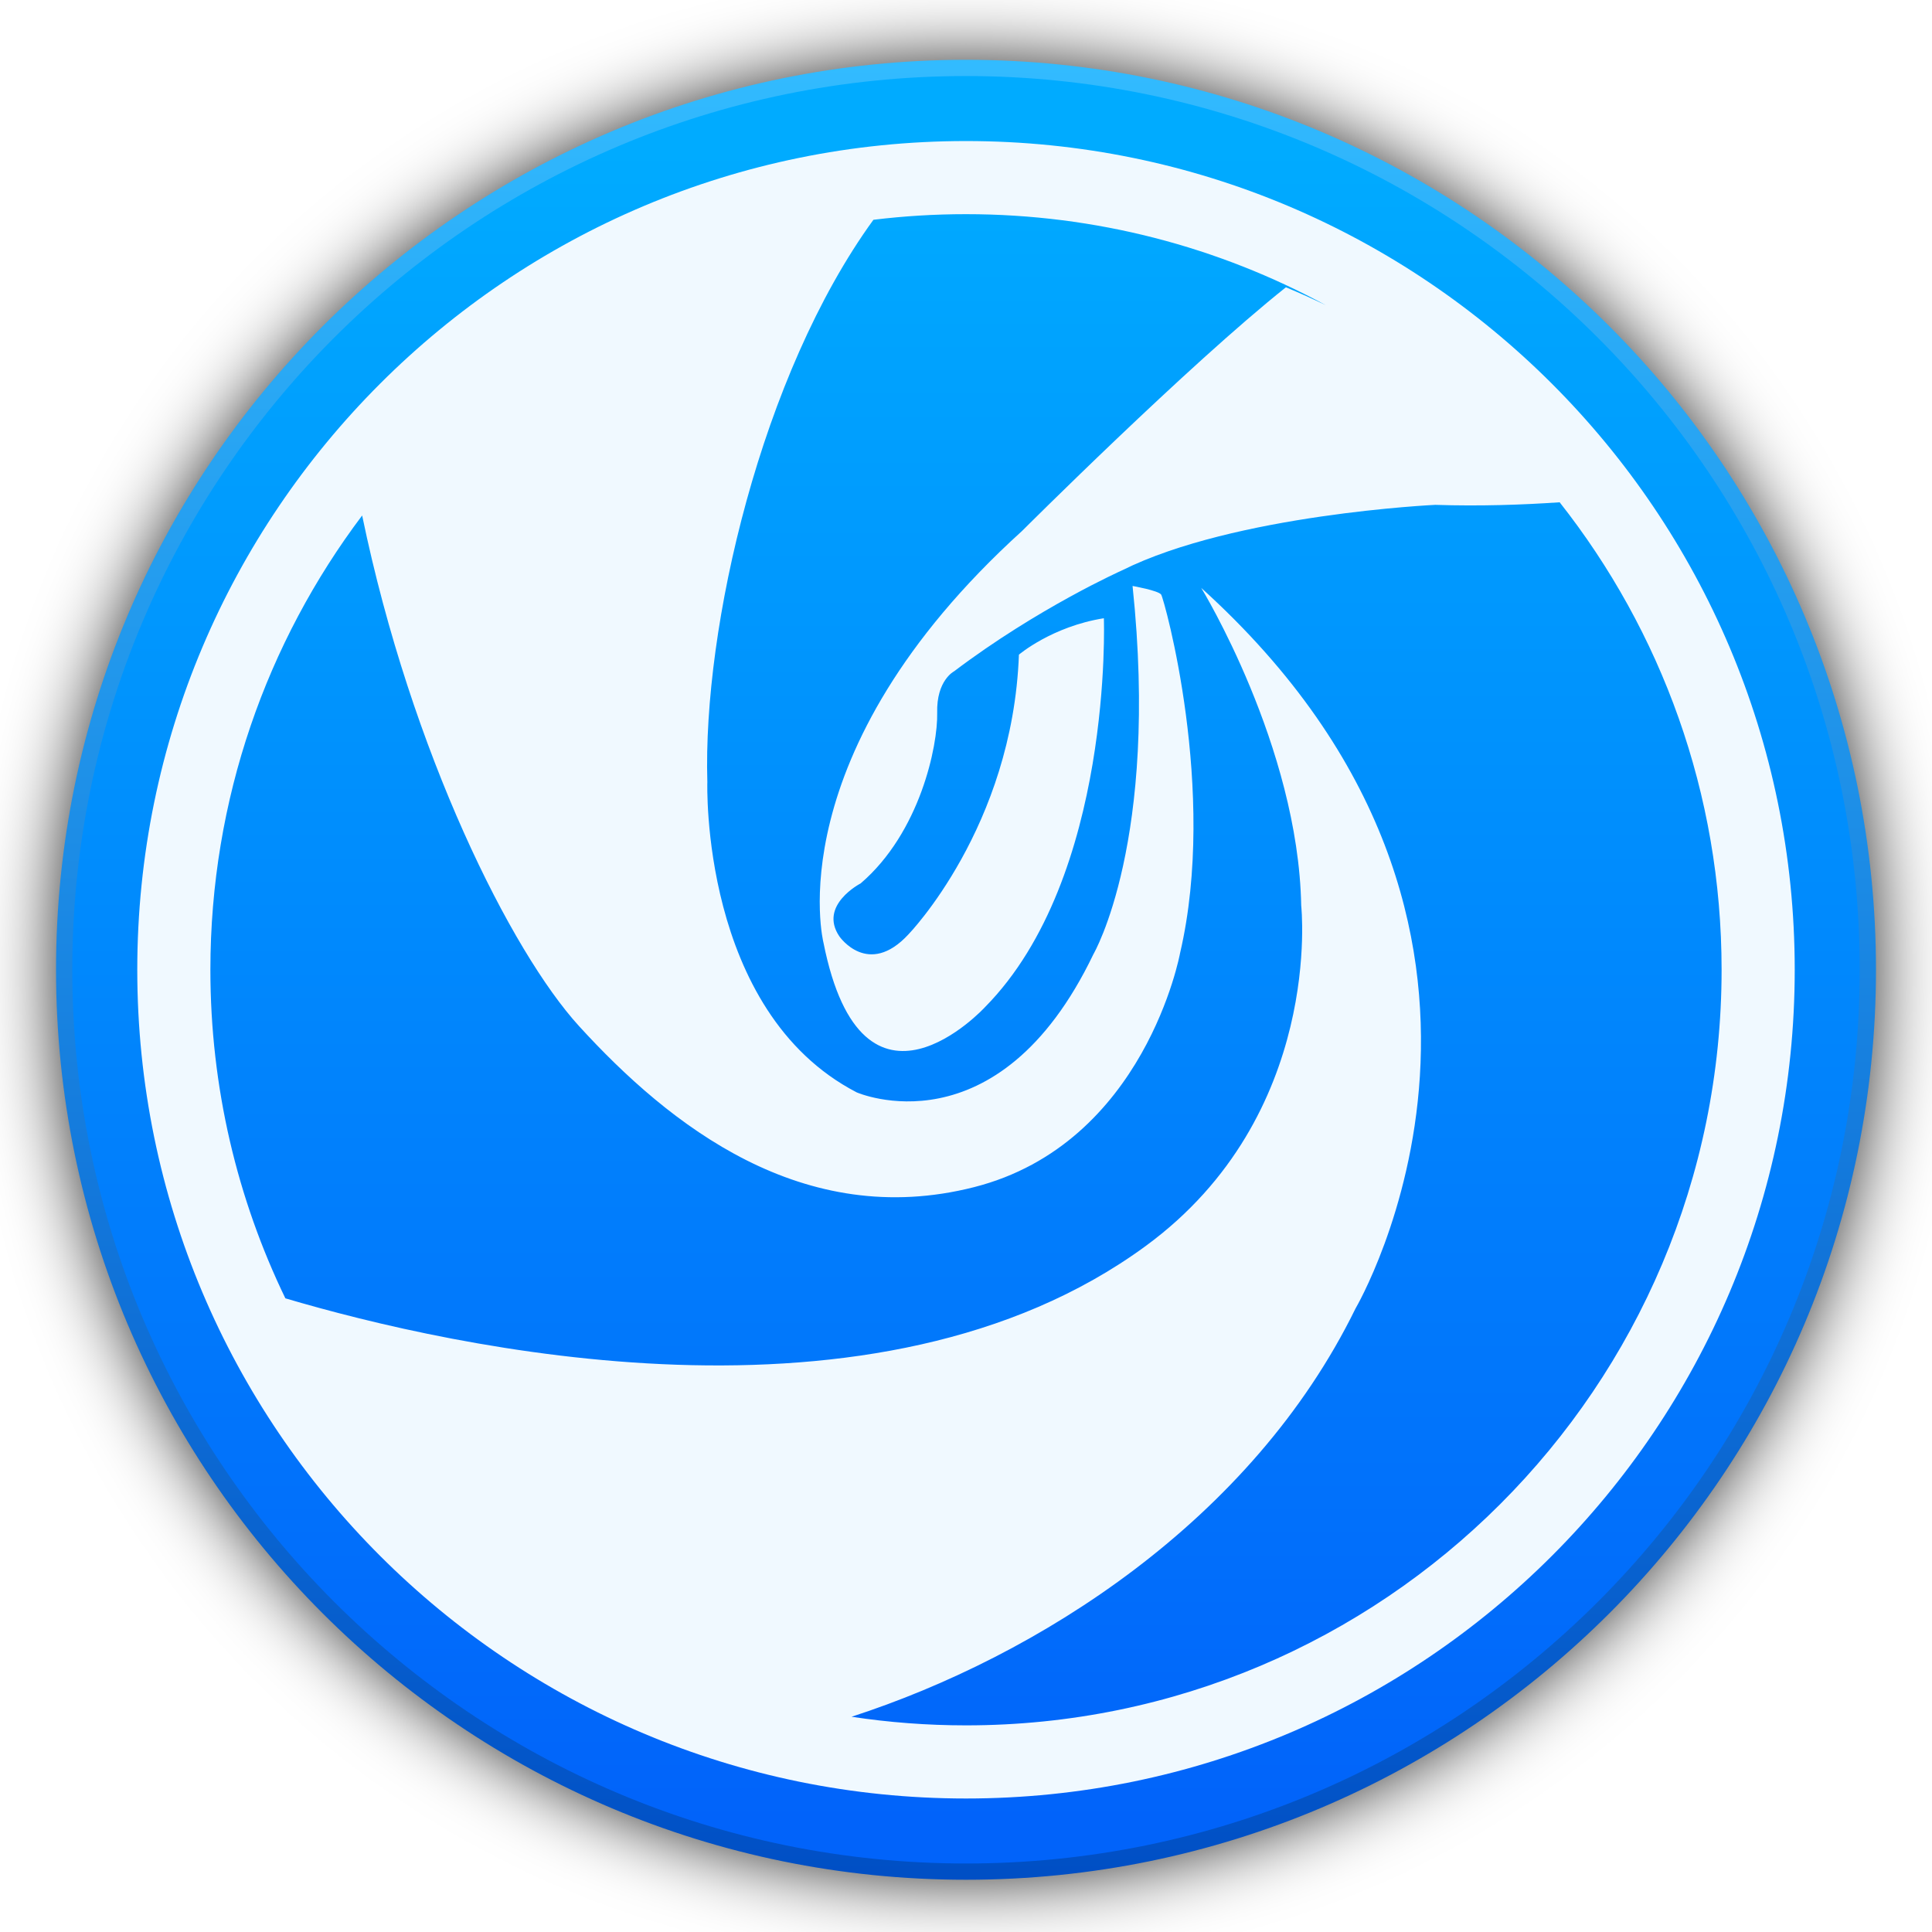
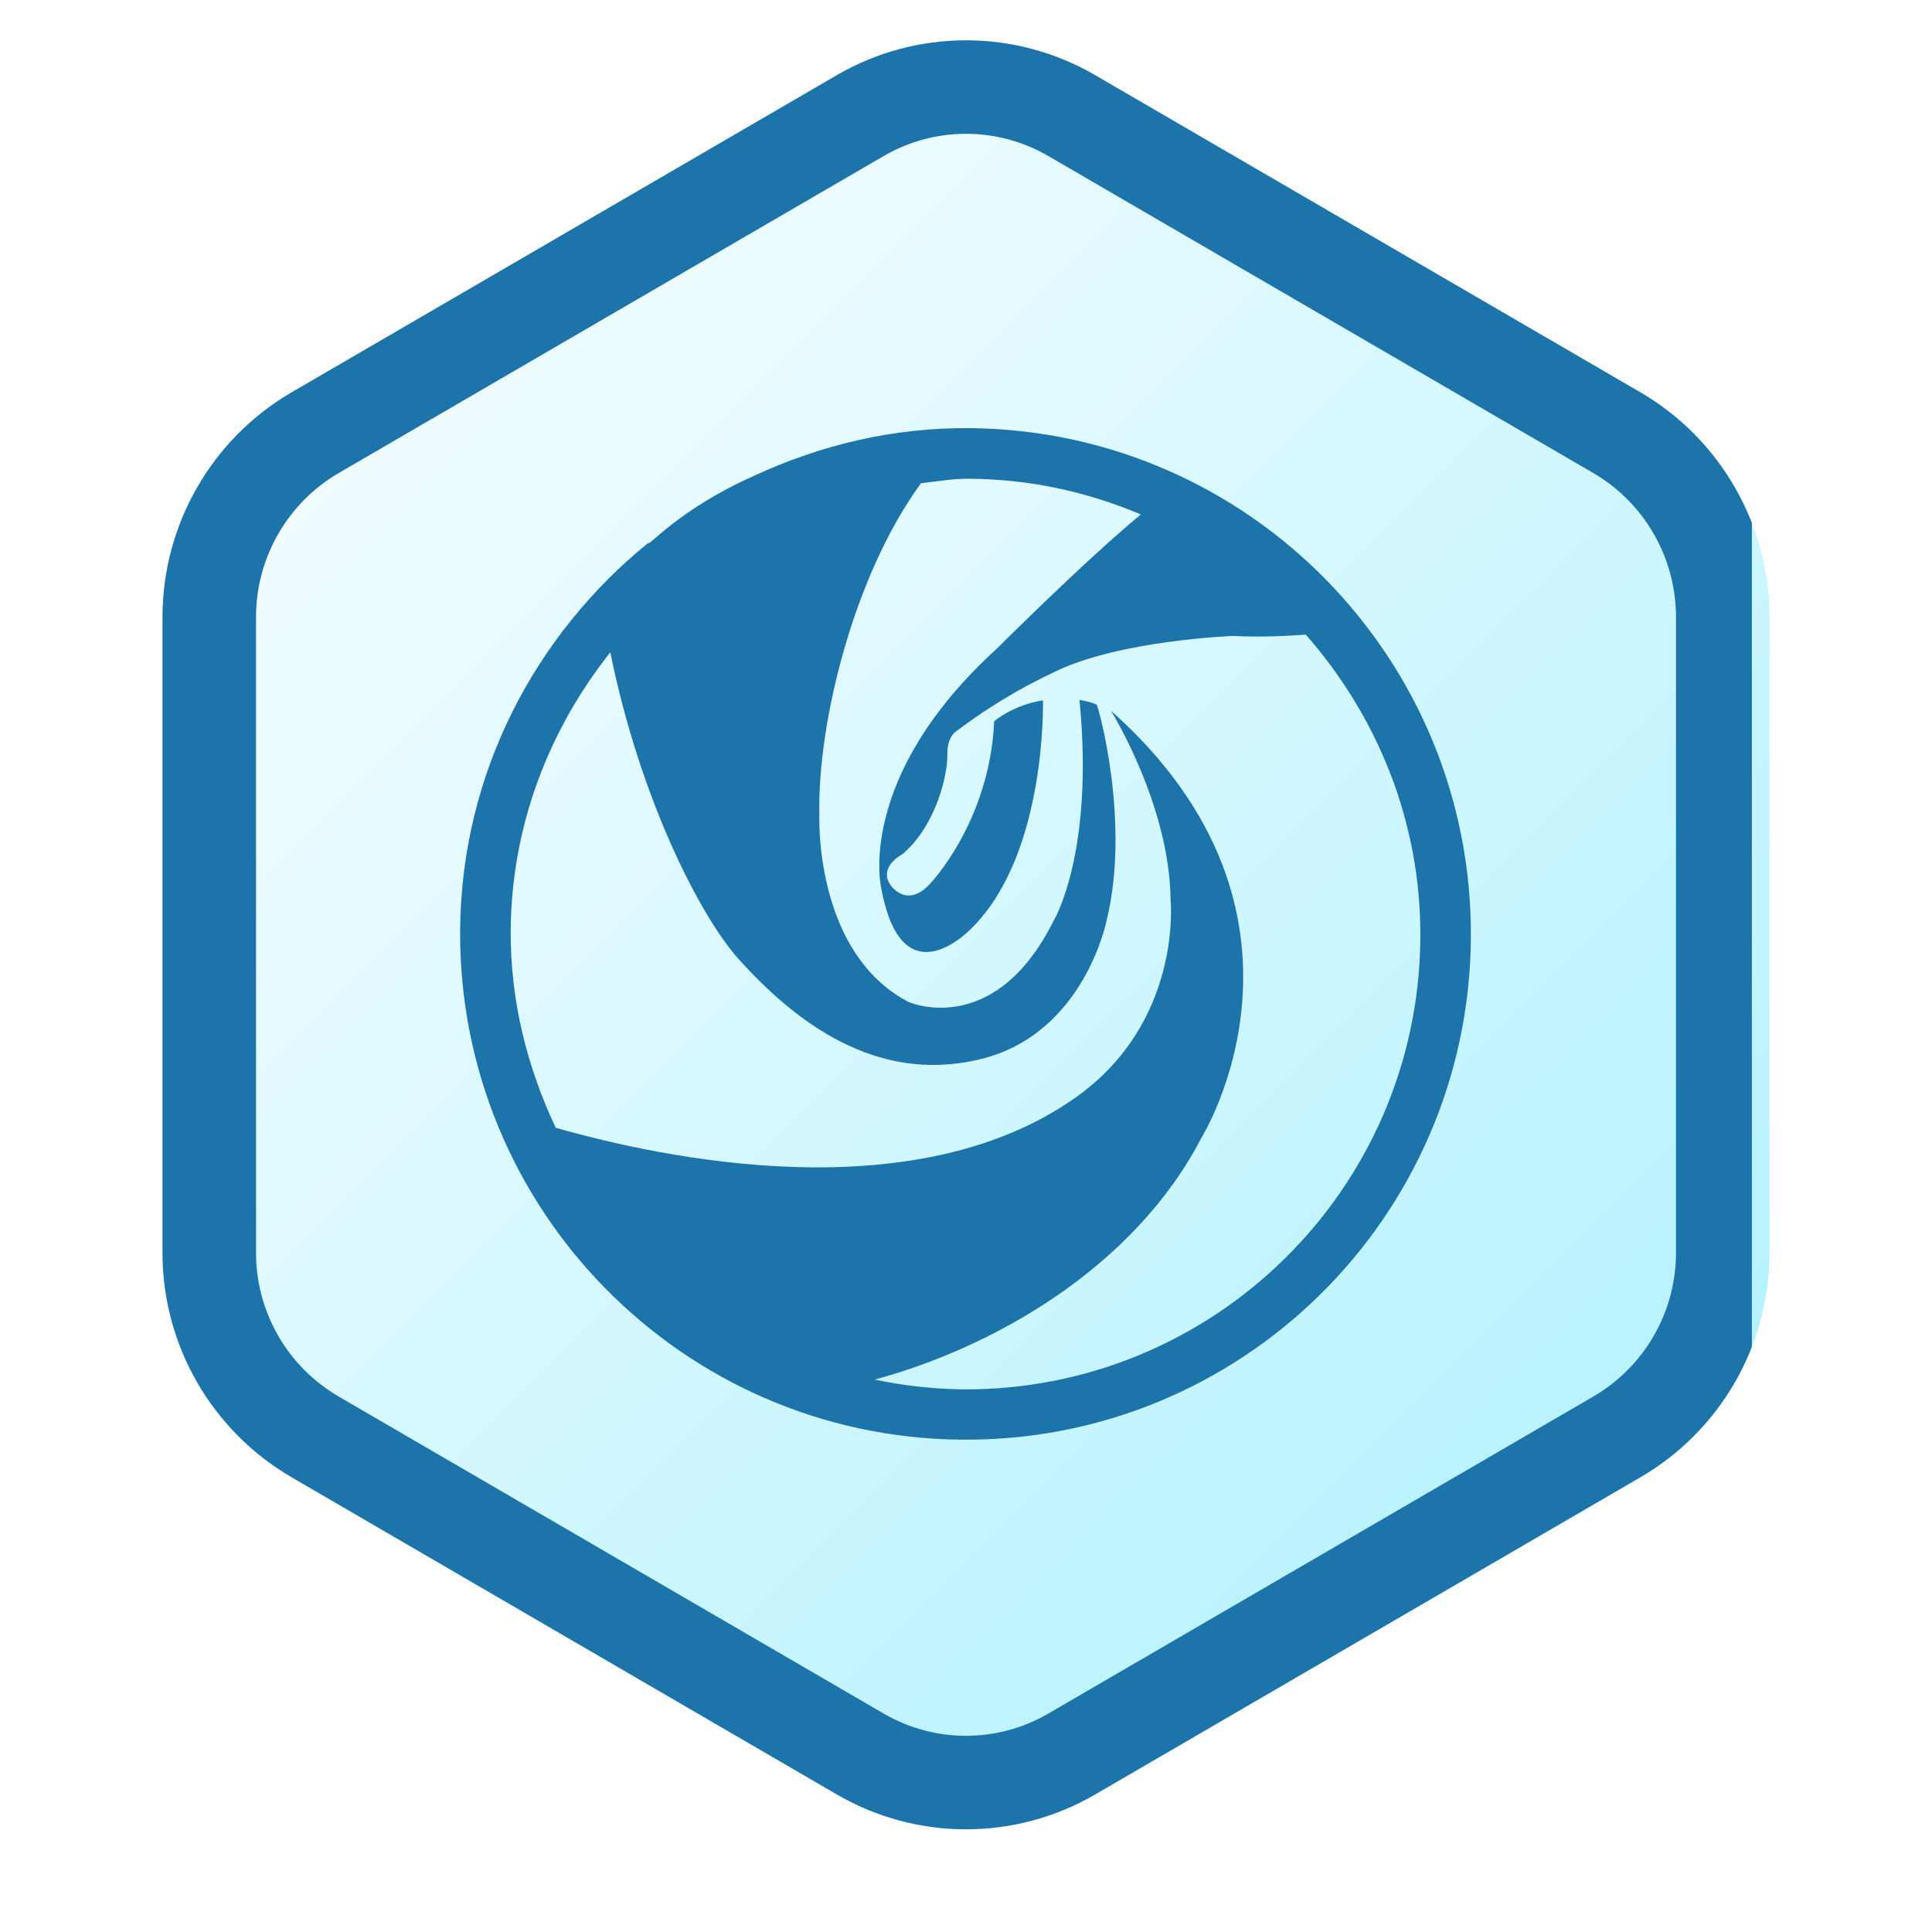
- <svg xmlns="http://www.w3.org/2000/svg" xmlns:xlink="http://www.w3.org/1999/xlink" width="512" height="512">
+ <svg xmlns="http://www.w3.org/2000/svg" width="40" zoomAndPan="magnify" viewBox="0 0 30 30" height="40" preserveAspectRatio="xMidYMid meet" version="1.0">
  <defs>
-     <path d="m17,129c0,-61.304 49.696,-111 111,-111c61.304,0 111,49.696 111,111c0,61.304 -49.696,111 -111,111c-61.304,0 -111,-49.696 -111,-111z" id="deepin-launcher-b" />
-     <filter filterUnits="objectBoundingBox" y="-6.3%" x="-8.1%" height="116.2%" width="116.2%" id="deepin-launcher-a">
-       <feGaussianBlur stdDeviation="5" />
-     </filter>
-     <path d="m172.29,47.204c-13.168,-7.146 -28.255,-11.204 -44.29,-11.204c-3.858,0 -7.66,0.235 -11.395,0.691c-13.838,19.064 -21.01,50.164 -20.44,69.195c0,0 -0.91,28.2 18.377,38.202c0,0 17.333,7.617 29.145,-17.013c0,0 8.118,-13.9 4.814,-45.314c0,0 3.162,0.558 3.519,1.059c0.357,0.497 6.982,24.185 2.327,44.133c0,0 -4.286,23.441 -25.356,28.802c-21.062,5.361 -37.478,-7.609 -48.623,-19.827c-8.3,-9.099 -20.622,-33.533 -26.69,-62.842c-11.727,15.563 -18.679,34.927 -18.679,55.915c0,14.492 3.315,28.21 9.228,40.437c20.531,6.065 72.702,17.883 105.892,-6.441c21.97,-16.104 19.139,-41.895 19.139,-41.895c-0.364,-19.618 -12.307,-39.104 -12.307,-39.104c46.442,42.014 18.993,88.689 18.993,88.689c-12.779,26.102 -39.049,42.795 -62.03,50.251c4.593,0.698 9.297,1.06 14.085,1.06c51.363,0 93,-41.636 93,-92.998c0,-21.724 -7.449,-41.709 -19.932,-57.539c-4.545,0.313 -9.825,0.497 -15.303,0.317c0,0 -24.709,1.154 -38.564,8.065c0,0 -10.332,4.607 -20.66,12.419c0,0 -2.192,1.096 -2.086,5.122c0.093,4.014 -2.103,14.714 -9.421,20.985c0,0 -5.223,2.685 -2.612,6.529c0,0 3.527,5.122 8.496,-0.257c0,0 12.812,-13.182 13.597,-34.425c0,0 4.053,-3.462 10.455,-4.483c0,0 1.179,31.868 -14.635,47.869c0,0 -15.042,16.382 -19.876,-7.936c0,0 -5.885,-23.169 24.45,-50.683c0,0 20.448,-20.421 32.468,-29.984c1.661,0.692 3.299,1.427 4.913,2.204l-0,-0zm-44.29,183.796c-56.333,0 -102,-45.666 -102,-101.998c0,-56.333 45.668,-102.002 102,-102.002c56.332,0 102,45.669 102,102.002c0,56.332 -45.667,101.998 -102,101.998z" id="deepin-launcher-f" />
-     <filter filterUnits="objectBoundingBox" y="-.5%" x="-.5%" height="102%" width="101%" id="deepin-launcher-e" />
-     <filter filterUnits="objectBoundingBox" y="-.5%" x="-.5%" height="102%" width="101%" id="deepin-launcher-g" />
-     <linearGradient y2="97.178%" y1="4.64%" x2="50%" x1="50%" id="deepin-launcher-c">
-       <stop stop-color="#00ABFF" offset="0%" />
-       <stop stop-color="#0163FA" offset="100%" />
+     <clipPath id="9d0b39dadd">
+       <path d="M 2.523 0.625 L 27.477 0.625 L 27.477 28.406 L 2.523 28.406 Z M 2.523 0.625 " clip-rule="nonzero" />
+     </clipPath>
+     <clipPath id="dd2700bb02">
+       <path d="M 17.008 1.168 L 25.469 6.09 C 26.711 6.812 27.477 8.145 27.477 9.582 L 27.477 19.453 C 27.477 20.891 26.711 22.219 25.469 22.941 L 17.008 27.863 C 15.766 28.586 14.234 28.586 12.992 27.863 L 4.531 22.941 C 3.289 22.219 2.523 20.891 2.523 19.453 L 2.523 9.582 C 2.523 8.145 3.289 6.812 4.531 6.09 L 12.992 1.168 C 14.234 0.445 15.766 0.445 17.008 1.168 Z M 17.008 1.168 " clip-rule="nonzero" />
+     </clipPath>
+     <linearGradient x1="-7.259" gradientTransform="matrix(0.0974594, 0, 0, 0.0974594, 2.525201, -0.0000164516)" y1="13.687" x2="263.258" gradientUnits="userSpaceOnUse" y2="284.203" id="5227f8a5a9">
+       <stop stop-opacity="1" stop-color="rgb(99.998%, 99.998%, 100%)" offset="0" />
+       <stop stop-opacity="1" stop-color="rgb(99.867%, 99.976%, 100%)" offset="0.008" />
+       <stop stop-opacity="1" stop-color="rgb(99.603%, 99.93%, 100%)" offset="0.016" />
+       <stop stop-opacity="1" stop-color="rgb(99.341%, 99.884%, 100%)" offset="0.023" />
+       <stop stop-opacity="1" stop-color="rgb(99.077%, 99.838%, 100%)" offset="0.031" />
+       <stop stop-opacity="1" stop-color="rgb(98.814%, 99.791%, 100%)" offset="0.039" />
+       <stop stop-opacity="1" stop-color="rgb(98.55%, 99.745%, 100%)" offset="0.047" />
+       <stop stop-opacity="1" stop-color="rgb(98.288%, 99.699%, 100%)" offset="0.055" />
+       <stop stop-opacity="1" stop-color="rgb(98.024%, 99.654%, 100%)" offset="0.062" />
+       <stop stop-opacity="1" stop-color="rgb(97.762%, 99.608%, 100%)" offset="0.07" />
+       <stop stop-opacity="1" stop-color="rgb(97.498%, 99.561%, 100%)" offset="0.078" />
+       <stop stop-opacity="1" stop-color="rgb(97.235%, 99.515%, 100%)" offset="0.086" />
+       <stop stop-opacity="1" stop-color="rgb(96.971%, 99.469%, 100%)" offset="0.094" />
+       <stop stop-opacity="1" stop-color="rgb(96.707%, 99.423%, 100%)" offset="0.102" />
+       <stop stop-opacity="1" stop-color="rgb(96.445%, 99.377%, 100%)" offset="0.109" />
+       <stop stop-opacity="1" stop-color="rgb(96.181%, 99.33%, 100%)" offset="0.117" />
+       <stop stop-opacity="1" stop-color="rgb(95.918%, 99.284%, 100%)" offset="0.125" />
+       <stop stop-opacity="1" stop-color="rgb(95.654%, 99.239%, 100%)" offset="0.133" />
+       <stop stop-opacity="1" stop-color="rgb(95.392%, 99.193%, 100%)" offset="0.141" />
+       <stop stop-opacity="1" stop-color="rgb(95.128%, 99.147%, 100%)" offset="0.148" />
+       <stop stop-opacity="1" stop-color="rgb(94.865%, 99.1%, 100%)" offset="0.156" />
+       <stop stop-opacity="1" stop-color="rgb(94.601%, 99.054%, 100%)" offset="0.164" />
+       <stop stop-opacity="1" stop-color="rgb(94.339%, 99.008%, 100%)" offset="0.172" />
+       <stop stop-opacity="1" stop-color="rgb(94.075%, 98.962%, 100%)" offset="0.18" />
+       <stop stop-opacity="1" stop-color="rgb(93.811%, 98.917%, 100%)" offset="0.188" />
+       <stop stop-opacity="1" stop-color="rgb(93.549%, 98.869%, 100%)" offset="0.195" />
+       <stop stop-opacity="1" stop-color="rgb(93.285%, 98.824%, 100%)" offset="0.203" />
+       <stop stop-opacity="1" stop-color="rgb(93.022%, 98.778%, 100%)" offset="0.211" />
+       <stop stop-opacity="1" stop-color="rgb(92.758%, 98.732%, 100%)" offset="0.219" />
+       <stop stop-opacity="1" stop-color="rgb(92.496%, 98.685%, 100%)" offset="0.227" />
+       <stop stop-opacity="1" stop-color="rgb(92.232%, 98.639%, 100%)" offset="0.234" />
+       <stop stop-opacity="1" stop-color="rgb(91.969%, 98.593%, 100%)" offset="0.242" />
+       <stop stop-opacity="1" stop-color="rgb(91.705%, 98.547%, 100%)" offset="0.25" />
+       <stop stop-opacity="1" stop-color="rgb(91.443%, 98.502%, 100%)" offset="0.258" />
+       <stop stop-opacity="1" stop-color="rgb(91.179%, 98.454%, 100%)" offset="0.266" />
+       <stop stop-opacity="1" stop-color="rgb(90.915%, 98.409%, 100%)" offset="0.273" />
+       <stop stop-opacity="1" stop-color="rgb(90.652%, 98.363%, 100%)" offset="0.281" />
+       <stop stop-opacity="1" stop-color="rgb(90.388%, 98.317%, 100%)" offset="0.289" />
+       <stop stop-opacity="1" stop-color="rgb(90.126%, 98.271%, 100%)" offset="0.297" />
+       <stop stop-opacity="1" stop-color="rgb(89.862%, 98.224%, 100%)" offset="0.305" />
+       <stop stop-opacity="1" stop-color="rgb(89.6%, 98.178%, 100%)" offset="0.312" />
+       <stop stop-opacity="1" stop-color="rgb(89.336%, 98.132%, 100%)" offset="0.32" />
+       <stop stop-opacity="1" stop-color="rgb(89.073%, 98.087%, 100%)" offset="0.328" />
+       <stop stop-opacity="1" stop-color="rgb(88.809%, 98.041%, 100%)" offset="0.336" />
+       <stop stop-opacity="1" stop-color="rgb(88.547%, 97.993%, 100%)" offset="0.344" />
+       <stop stop-opacity="1" stop-color="rgb(88.283%, 97.948%, 100%)" offset="0.352" />
+       <stop stop-opacity="1" stop-color="rgb(88.019%, 97.902%, 100%)" offset="0.359" />
+       <stop stop-opacity="1" stop-color="rgb(87.756%, 97.856%, 100%)" offset="0.367" />
+       <stop stop-opacity="1" stop-color="rgb(87.492%, 97.81%, 100%)" offset="0.375" />
+       <stop stop-opacity="1" stop-color="rgb(87.23%, 97.763%, 100%)" offset="0.383" />
+       <stop stop-opacity="1" stop-color="rgb(86.966%, 97.717%, 100%)" offset="0.391" />
+       <stop stop-opacity="1" stop-color="rgb(86.703%, 97.672%, 100%)" offset="0.398" />
+       <stop stop-opacity="1" stop-color="rgb(86.44%, 97.626%, 100%)" offset="0.406" />
+       <stop stop-opacity="1" stop-color="rgb(86.177%, 97.578%, 100%)" offset="0.414" />
+       <stop stop-opacity="1" stop-color="rgb(85.913%, 97.533%, 100%)" offset="0.422" />
+       <stop stop-opacity="1" stop-color="rgb(85.651%, 97.487%, 100%)" offset="0.43" />
+       <stop stop-opacity="1" stop-color="rgb(85.387%, 97.441%, 100%)" offset="0.438" />
+       <stop stop-opacity="1" stop-color="rgb(85.124%, 97.395%, 100%)" offset="0.445" />
+       <stop stop-opacity="1" stop-color="rgb(84.86%, 97.348%, 100%)" offset="0.453" />
+       <stop stop-opacity="1" stop-color="rgb(84.596%, 97.302%, 100%)" offset="0.461" />
+       <stop stop-opacity="1" stop-color="rgb(84.334%, 97.256%, 100%)" offset="0.469" />
+       <stop stop-opacity="1" stop-color="rgb(84.07%, 97.211%, 100%)" offset="0.473" />
+       <stop stop-opacity="1" stop-color="rgb(83.939%, 97.188%, 100%)" offset="0.477" />
+       <stop stop-opacity="1" stop-color="rgb(83.807%, 97.165%, 100%)" offset="0.484" />
+       <stop stop-opacity="1" stop-color="rgb(83.543%, 97.118%, 100%)" offset="0.492" />
+       <stop stop-opacity="1" stop-color="rgb(83.281%, 97.072%, 100%)" offset="0.5" />
+       <stop stop-opacity="1" stop-color="rgb(83.017%, 97.026%, 100%)" offset="0.508" />
+       <stop stop-opacity="1" stop-color="rgb(82.755%, 96.98%, 100%)" offset="0.516" />
+       <stop stop-opacity="1" stop-color="rgb(82.491%, 96.935%, 100%)" offset="0.523" />
+       <stop stop-opacity="1" stop-color="rgb(82.228%, 96.887%, 100%)" offset="0.527" />
+       <stop stop-opacity="1" stop-color="rgb(82.097%, 96.864%, 100%)" offset="0.531" />
+       <stop stop-opacity="1" stop-color="rgb(81.964%, 96.841%, 100%)" offset="0.539" />
+       <stop stop-opacity="1" stop-color="rgb(81.7%, 96.796%, 100%)" offset="0.547" />
+       <stop stop-opacity="1" stop-color="rgb(81.438%, 96.75%, 100%)" offset="0.555" />
+       <stop stop-opacity="1" stop-color="rgb(81.174%, 96.704%, 100%)" offset="0.562" />
+       <stop stop-opacity="1" stop-color="rgb(80.911%, 96.657%, 100%)" offset="0.57" />
+       <stop stop-opacity="1" stop-color="rgb(80.647%, 96.611%, 100%)" offset="0.578" />
+       <stop stop-opacity="1" stop-color="rgb(80.385%, 96.565%, 100%)" offset="0.586" />
+       <stop stop-opacity="1" stop-color="rgb(80.121%, 96.519%, 100%)" offset="0.594" />
+       <stop stop-opacity="1" stop-color="rgb(79.858%, 96.472%, 100%)" offset="0.602" />
+       <stop stop-opacity="1" stop-color="rgb(79.594%, 96.426%, 100%)" offset="0.609" />
+       <stop stop-opacity="1" stop-color="rgb(79.332%, 96.381%, 100%)" offset="0.617" />
+       <stop stop-opacity="1" stop-color="rgb(79.068%, 96.335%, 100%)" offset="0.625" />
+       <stop stop-opacity="1" stop-color="rgb(78.804%, 96.289%, 100%)" offset="0.633" />
+       <stop stop-opacity="1" stop-color="rgb(78.542%, 96.242%, 100%)" offset="0.641" />
+       <stop stop-opacity="1" stop-color="rgb(78.278%, 96.196%, 100%)" offset="0.648" />
+       <stop stop-opacity="1" stop-color="rgb(78.015%, 96.15%, 100%)" offset="0.656" />
+       <stop stop-opacity="1" stop-color="rgb(77.751%, 96.104%, 100%)" offset="0.664" />
+       <stop stop-opacity="1" stop-color="rgb(77.489%, 96.059%, 100%)" offset="0.672" />
+       <stop stop-opacity="1" stop-color="rgb(77.225%, 96.011%, 100%)" offset="0.68" />
+       <stop stop-opacity="1" stop-color="rgb(76.962%, 95.966%, 100%)" offset="0.688" />
+       <stop stop-opacity="1" stop-color="rgb(76.698%, 95.92%, 100%)" offset="0.695" />
+       <stop stop-opacity="1" stop-color="rgb(76.436%, 95.874%, 100%)" offset="0.703" />
+       <stop stop-opacity="1" stop-color="rgb(76.172%, 95.828%, 100%)" offset="0.711" />
+       <stop stop-opacity="1" stop-color="rgb(75.908%, 95.781%, 100%)" offset="0.719" />
+       <stop stop-opacity="1" stop-color="rgb(75.645%, 95.735%, 100%)" offset="0.727" />
+       <stop stop-opacity="1" stop-color="rgb(75.381%, 95.689%, 100%)" offset="0.734" />
+       <stop stop-opacity="1" stop-color="rgb(75.119%, 95.644%, 100%)" offset="0.742" />
+       <stop stop-opacity="1" stop-color="rgb(74.855%, 95.598%, 100%)" offset="0.75" />
+       <stop stop-opacity="1" stop-color="rgb(74.593%, 95.551%, 100%)" offset="0.758" />
+       <stop stop-opacity="1" stop-color="rgb(74.329%, 95.505%, 100%)" offset="0.766" />
+       <stop stop-opacity="1" stop-color="rgb(74.066%, 95.459%, 100%)" offset="0.773" />
+       <stop stop-opacity="1" stop-color="rgb(73.802%, 95.413%, 100%)" offset="0.781" />
+       <stop stop-opacity="1" stop-color="rgb(73.54%, 95.366%, 100%)" offset="0.789" />
+       <stop stop-opacity="1" stop-color="rgb(73.276%, 95.32%, 100%)" offset="0.797" />
+       <stop stop-opacity="1" stop-color="rgb(73.013%, 95.274%, 100%)" offset="0.805" />
+       <stop stop-opacity="1" stop-color="rgb(72.749%, 95.229%, 100%)" offset="0.812" />
+       <stop stop-opacity="1" stop-color="rgb(72.485%, 95.183%, 100%)" offset="0.82" />
+       <stop stop-opacity="1" stop-color="rgb(72.223%, 95.135%, 100%)" offset="0.828" />
+       <stop stop-opacity="1" stop-color="rgb(71.959%, 95.09%, 100%)" offset="0.836" />
+       <stop stop-opacity="1" stop-color="rgb(71.696%, 95.044%, 100%)" offset="0.844" />
+       <stop stop-opacity="1" stop-color="rgb(71.432%, 94.998%, 100%)" offset="0.852" />
+       <stop stop-opacity="1" stop-color="rgb(71.17%, 94.952%, 100%)" offset="0.859" />
+       <stop stop-opacity="1" stop-color="rgb(70.906%, 94.905%, 100%)" offset="0.867" />
+       <stop stop-opacity="1" stop-color="rgb(70.644%, 94.859%, 100%)" offset="0.875" />
+       <stop stop-opacity="1" stop-color="rgb(70.38%, 94.814%, 100%)" offset="0.883" />
+       <stop stop-opacity="1" stop-color="rgb(70.117%, 94.768%, 100%)" offset="0.891" />
+       <stop stop-opacity="1" stop-color="rgb(69.853%, 94.722%, 100%)" offset="0.898" />
+       <stop stop-opacity="1" stop-color="rgb(69.589%, 94.675%, 100%)" offset="0.906" />
+       <stop stop-opacity="1" stop-color="rgb(69.327%, 94.629%, 100%)" offset="0.914" />
+       <stop stop-opacity="1" stop-color="rgb(69.063%, 94.583%, 100%)" offset="0.922" />
+       <stop stop-opacity="1" stop-color="rgb(68.8%, 94.537%, 100%)" offset="0.93" />
+       <stop stop-opacity="1" stop-color="rgb(68.536%, 94.492%, 100%)" offset="0.938" />
+       <stop stop-opacity="1" stop-color="rgb(68.274%, 94.444%, 100%)" offset="0.945" />
+       <stop stop-opacity="1" stop-color="rgb(68.01%, 94.398%, 100%)" offset="0.953" />
+       <stop stop-opacity="1" stop-color="rgb(67.747%, 94.353%, 100%)" offset="0.961" />
+       <stop stop-opacity="1" stop-color="rgb(67.484%, 94.307%, 100%)" offset="0.969" />
+       <stop stop-opacity="1" stop-color="rgb(67.221%, 94.261%, 100%)" offset="0.977" />
+       <stop stop-opacity="1" stop-color="rgb(66.957%, 94.214%, 100%)" offset="0.984" />
+       <stop stop-opacity="1" stop-color="rgb(66.693%, 94.168%, 100%)" offset="0.992" />
+       <stop stop-opacity="1" stop-color="rgb(66.431%, 94.122%, 100%)" offset="1" />
    </linearGradient>
-     <linearGradient y2="100%" y1="0%" x2="50%" x1="50%" id="deepin-launcher-d">
-       <stop stop-color="#32BBFF" offset="0%" />
-       <stop stop-color="#004FC5" offset="100%" />
-     </linearGradient>
+     <clipPath id="9556d8516d">
+       <path d="M 2.523 0.453 L 27.203 0.453 L 27.203 28.578 L 2.523 28.578 Z M 2.523 0.453 " clip-rule="nonzero" />
+     </clipPath>
+     <clipPath id="ca8e2c20c0">
+       <path d="M 17.008 1.168 L 25.469 6.09 C 26.711 6.812 27.477 8.145 27.477 9.582 L 27.477 19.453 C 27.477 20.891 26.711 22.219 25.469 22.941 L 17.008 27.863 C 15.766 28.586 14.234 28.586 12.992 27.863 L 4.531 22.941 C 3.289 22.219 2.523 20.891 2.523 19.453 L 2.523 9.582 C 2.523 8.145 3.289 6.812 4.531 6.09 L 12.992 1.168 C 14.234 0.445 15.766 0.445 17.008 1.168 Z M 17.008 1.168 " clip-rule="nonzero" />
+     </clipPath>
+     <clipPath id="7c7299f451">
+       <path d="M 7 6 L 23 6 L 23 23 L 7 23 Z M 7 6 " clip-rule="nonzero" />
+     </clipPath>
+     <clipPath id="3883ffa936">
+       <path d="M 4.98 9.73 L 20.031 4.406 L 25.359 19.457 L 10.305 24.785 Z M 4.98 9.73 " clip-rule="nonzero" />
+     </clipPath>
+     <clipPath id="1ddbb22afb">
+       <path d="M 4.98 9.73 L 20.031 4.406 L 25.359 19.457 L 10.305 24.785 Z M 4.98 9.73 " clip-rule="nonzero" />
+     </clipPath>
  </defs>
-   <g>
-     <rect fill="none" id="canvas_background" height="514" width="514" y="-1" x="-1" />
+   <g clip-path="url(#9d0b39dadd)">
+     <g clip-path="url(#dd2700bb02)">
+       <path fill="url(#5227f8a5a9)" d="M 2.523 0.625 L 2.523 28.406 L 27.477 28.406 L 27.477 0.625 Z M 2.523 0.625 " fill-rule="nonzero" />
+     </g>
  </g>
-   <g>
-     <g stroke="null" id="svg_1" fill-rule="evenodd" fill="none">
-       <use x="0" y="0" transform="matrix(2.153153,0,0,2.153153,-19.6036,-20.75676) " stroke="null" id="svg_2" xlink:href="#deepin-launcher-b" filter="url(#deepin-launcher-a)" fill="#000" />
-       <use x="0" y="0" transform="matrix(2.153153,0,0,2.153153,-19.6036,-20.75676) " stroke="url(#deepin-launcher-d)" id="svg_3" xlink:href="#deepin-launcher-b" stroke-width="2" fill="url(#deepin-launcher-c)" />
-       <g stroke="null" id="svg_4" fill-rule="nonzero">
-         <use x="0" y="0" transform="matrix(2.153153,0,0,2.153153,-19.6036,-20.75676) " stroke="null" id="svg_5" xlink:href="#deepin-launcher-f" filter="url(#deepin-launcher-e)" fill="#000" />
-         <use x="0" y="0" transform="matrix(2.153153,0,0,2.153153,-19.6036,-20.75676) " stroke="null" id="svg_6" xlink:href="#deepin-launcher-f" fill="#F0F9FF" />
-         <use x="0" y="0" transform="matrix(2.153153,0,0,2.153153,-19.6036,-20.75676) " stroke="null" id="svg_7" xlink:href="#deepin-launcher-f" filter="url(#deepin-launcher-g)" fill="#000" />
+   <g clip-path="url(#9556d8516d)">
+     <g clip-path="url(#ca8e2c20c0)">
+       <path stroke-linecap="butt" transform="matrix(0.725806, 0, 0, 0.725806, 2.525201, 0.00000193548)" fill="none" stroke-linejoin="miter" d="M 19.954 1.609 L 31.611 8.39 C 33.323 9.386 34.377 11.221 34.377 13.202 L 34.377 26.802 C 34.377 28.783 33.323 30.612 31.611 31.608 L 19.954 38.389 C 18.242 39.385 16.133 39.385 14.421 38.389 L 2.764 31.608 C 1.052 30.612 -0.002 28.783 -0.002 26.802 L -0.002 13.202 C -0.002 11.221 1.052 9.386 2.764 8.39 L 14.421 1.609 C 16.133 0.614 18.242 0.614 19.954 1.609 Z M 19.954 1.609 " stroke="#1d74ab" stroke-width="4" stroke-opacity="1" stroke-miterlimit="4" />
+     </g>
+   </g>
+   <g clip-path="url(#7c7299f451)">
+     <g clip-path="url(#3883ffa936)">
+       <g clip-path="url(#1ddbb22afb)">
+         <path fill="#1d74ab" d="M 15.059 6.648 C 13.859 6.637 12.734 6.914 11.711 7.387 C 10.52 7.918 10.055 8.512 10.066 8.43 C 8.316 9.852 7.168 11.992 7.145 14.43 C 7.109 18.766 10.594 22.316 14.926 22.355 C 19.258 22.398 22.801 18.914 22.84 14.574 C 22.875 10.238 19.395 6.688 15.059 6.648 M 14.93 21.574 C 14.477 21.566 14.027 21.516 13.582 21.422 C 15.418 20.926 17.609 19.691 18.66 17.66 C 18.66 17.66 20.812 14.203 17.25 11.035 C 17.25 11.035 18.16 12.496 18.176 13.961 C 18.176 13.961 18.379 15.883 16.668 17.066 C 14.152 18.812 10.289 17.984 8.629 17.512 C 8.188 16.574 7.922 15.543 7.93 14.438 C 7.945 12.801 8.535 11.316 9.477 10.129 C 9.926 12.355 10.855 14.219 11.488 14.914 C 12.336 15.848 13.59 16.84 15.215 16.449 C 16.84 16.062 17.184 14.289 17.184 14.289 C 17.555 12.785 17.062 10.988 17.031 10.949 C 17.004 10.91 16.762 10.867 16.762 10.867 C 16.996 13.246 16.363 14.293 16.363 14.293 C 15.438 16.148 14.109 15.559 14.109 15.559 C 12.633 14.789 12.723 12.652 12.723 12.652 C 12.691 11.234 13.254 8.938 14.301 7.504 C 14.551 7.477 14.797 7.43 15.055 7.434 C 15.977 7.441 16.863 7.629 17.715 7.988 C 16.836 8.715 15.477 10.074 15.477 10.074 C 13.273 12.082 13.684 13.793 13.684 13.793 C 14.016 15.59 15.109 14.391 15.109 14.391 C 16.258 13.227 16.195 10.875 16.195 10.875 C 15.734 10.945 15.438 11.199 15.438 11.199 C 15.367 12.766 14.438 13.727 14.438 13.727 C 14.074 14.121 13.824 13.738 13.824 13.738 C 13.637 13.453 14.016 13.262 14.016 13.262 C 14.547 12.805 14.715 12.016 14.711 11.719 C 14.703 11.422 14.863 11.344 14.863 11.344 C 15.332 10.992 15.828 10.691 16.359 10.441 C 17.363 9.941 19.145 9.875 19.145 9.875 C 19.555 9.895 19.938 9.879 20.277 9.855 C 21.383 11.117 22.07 12.758 22.055 14.57 C 22.023 18.473 18.832 21.609 14.93 21.574 " fill-opacity="1" fill-rule="nonzero" />
      </g>
    </g>
  </g>
</svg>
